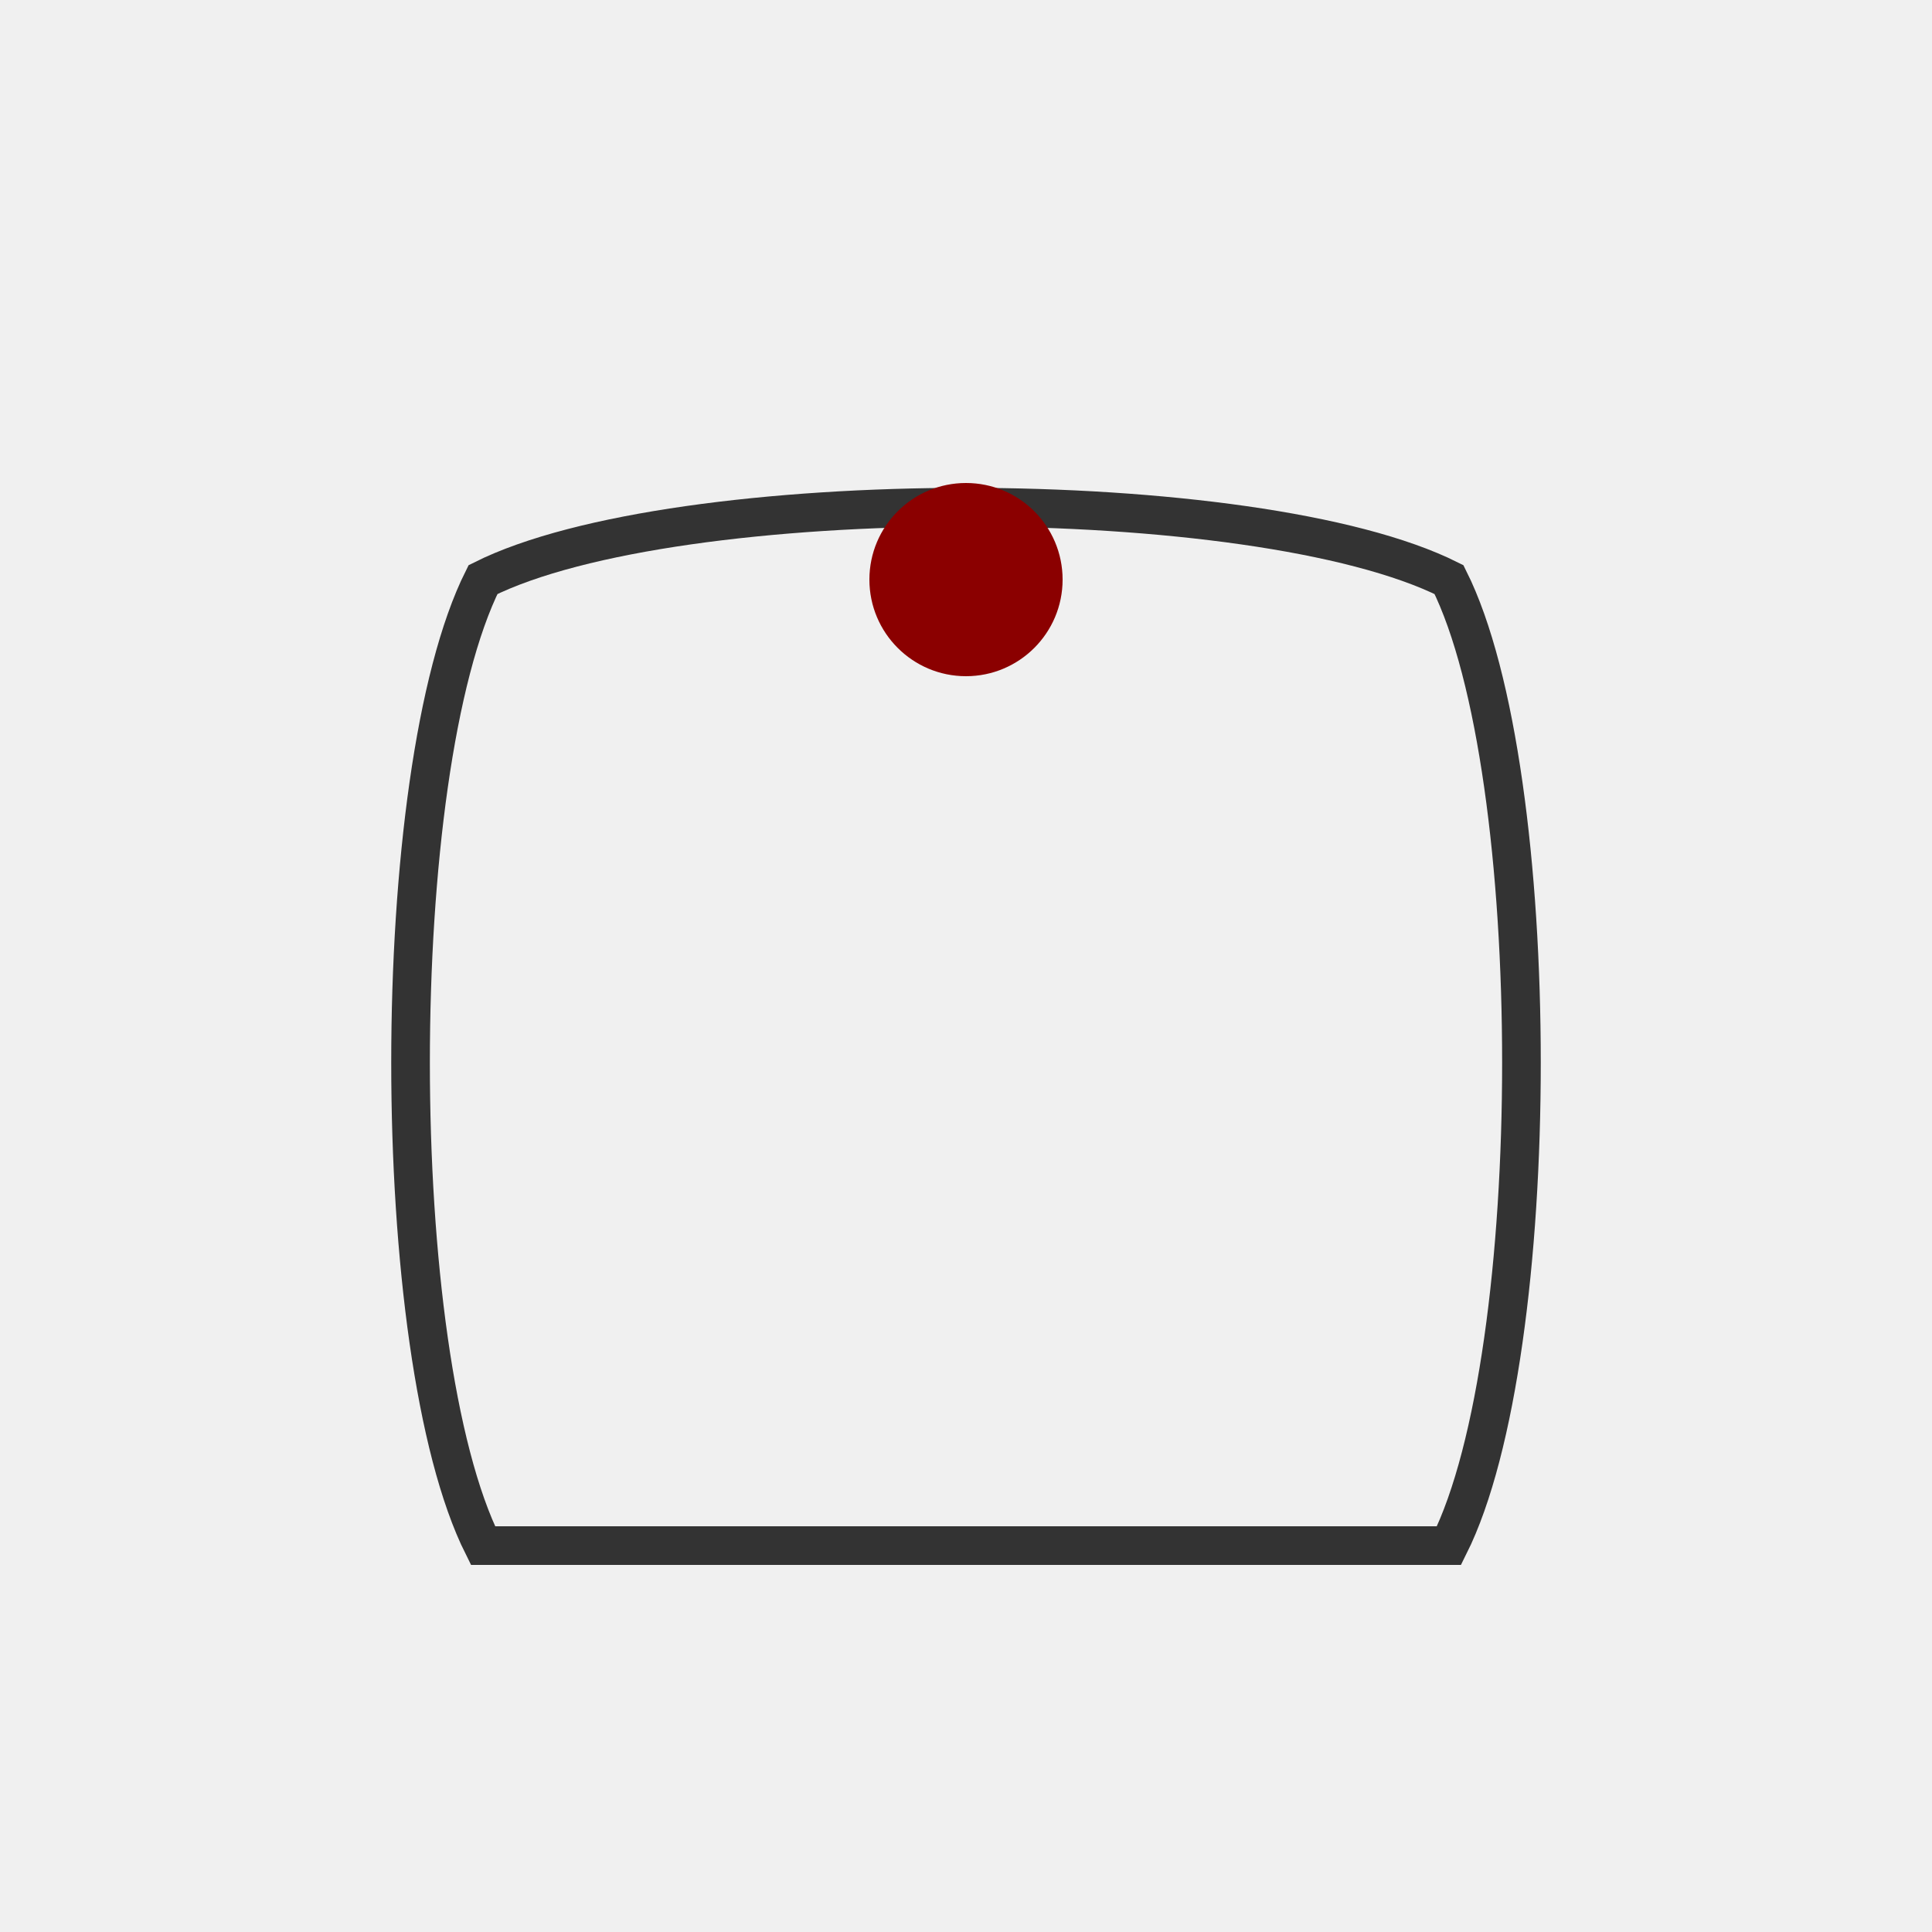
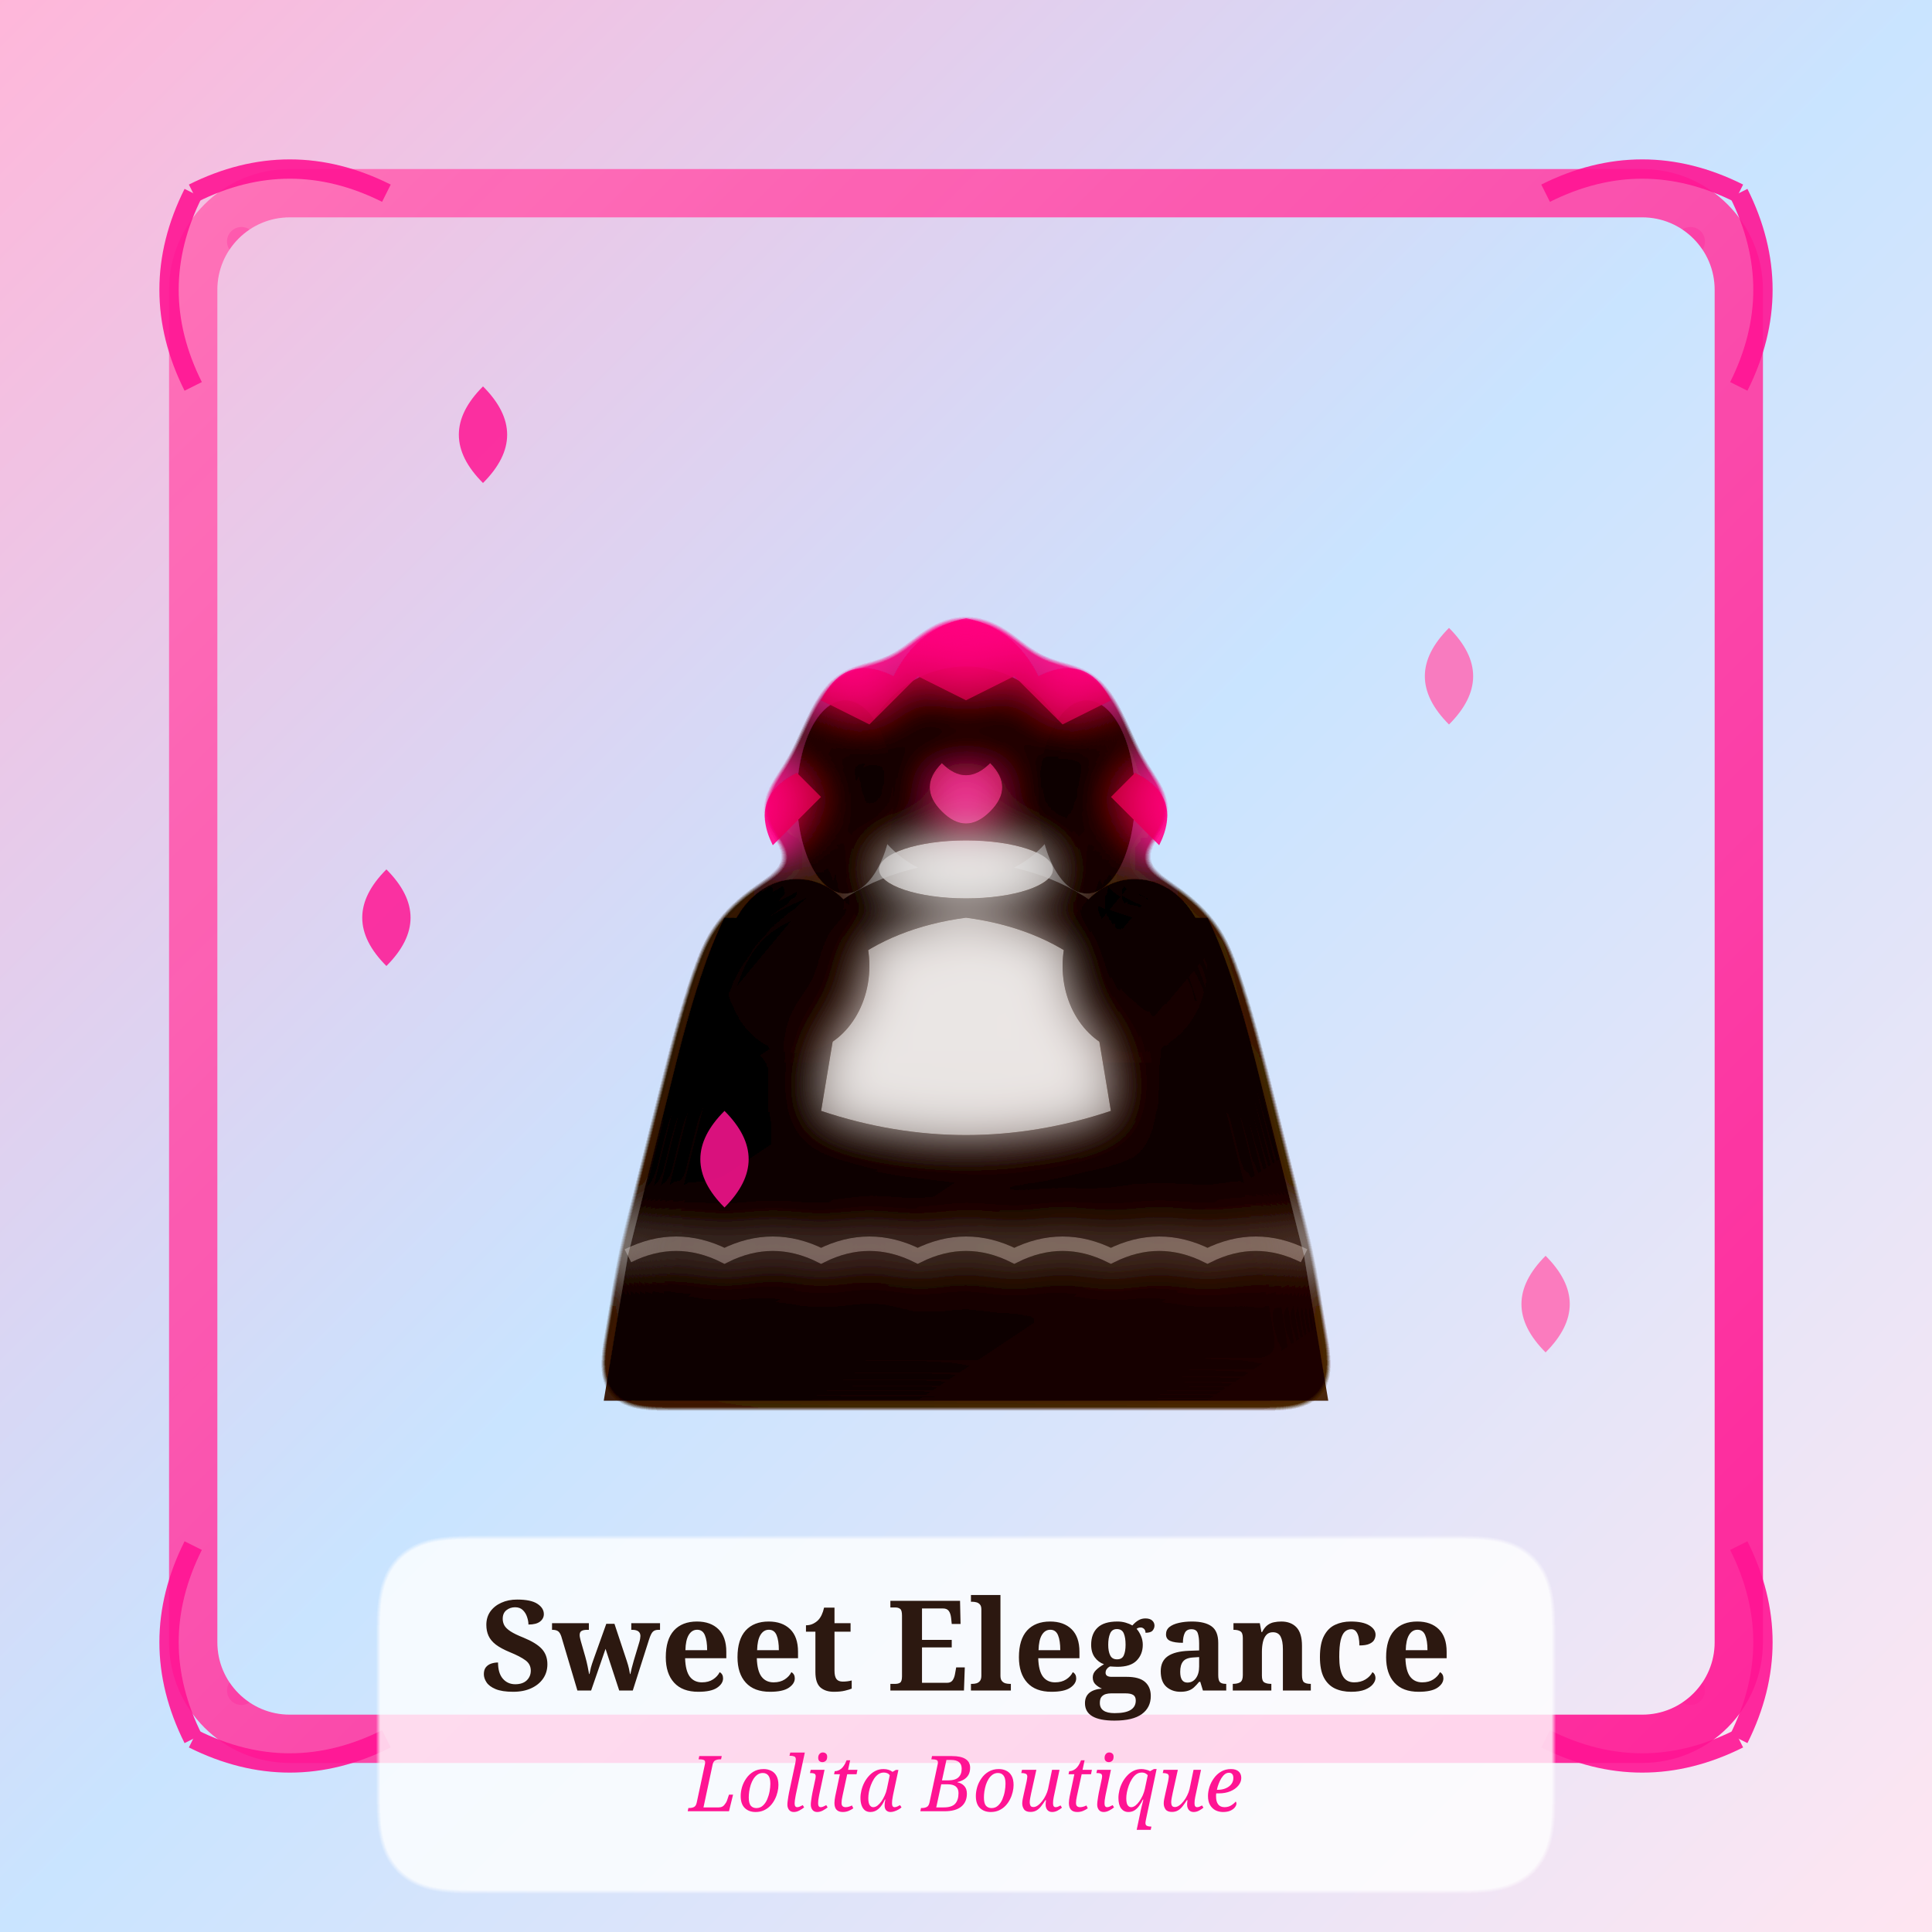
- <svg xmlns="http://www.w3.org/2000/svg" width="100" height="100" viewBox="0 0 100 100">
-   <path d="M 25 30               C 20 40, 20 70, 25 80               L 75 80               C 80 70, 80 40, 75 30               C 65 25, 35 25, 25 30 Z" fill="none" stroke="#333" stroke-width="2" />
-   <circle cx="50" cy="30" r="5" fill="#8b0000" />
+ <svg xmlns="http://www.w3.org/2000/svg" width="400" height="400" viewBox="0 0 400 400">
+   <defs>
+     <linearGradient id="bgGradient" x1="0%" y1="0%" x2="100%" y2="100%">
+       <stop offset="0%" stop-color="#FFB6D9" />
+       <stop offset="50%" stop-color="#C9E4FF" />
+       <stop offset="100%" stop-color="#FFE5F1" />
+     </linearGradient>
+     <linearGradient id="frameGradient" x1="0%" y1="0%" x2="100%" y2="100%">
+       <stop offset="0%" stop-color="#FF69B4" />
+       <stop offset="100%" stop-color="#FF1493" />
+     </linearGradient>
+     <linearGradient id="silhouetteGradient" x1="0%" y1="0%" x2="100%" y2="100%">
+       <stop offset="0%" stop-color="#2C1810" />
+       <stop offset="100%" stop-color="#4A2511" />
+     </linearGradient>
+     <filter id="softGlow" x="-20%" y="-20%" width="140%" height="140%">
+       <feGaussianBlur in="SourceGraphic" stdDeviation="5" result="blur" />
+       <feColorMatrix in="blur" type="matrix" values="1 0 0 0 0  0 1 0 0 0  0 0 1 0 0  0 0 0 15 -5" result="glow" />
+       <feBlend in="SourceGraphic" in2="glow" mode="soft-light" />
+     </filter>
+     <pattern id="lacePattern" width="40" height="40" patternUnits="userSpaceOnUse">
+       <circle cx="20" cy="20" r="5" fill="#FF1493" opacity="0.4" />
+       <circle cx="10" cy="10" r="3" fill="#FF1493" opacity="0.4" />
+       <circle cx="30" cy="10" r="3" fill="#FF1493" opacity="0.4" />
+       <circle cx="10" cy="30" r="3" fill="#FF1493" opacity="0.4" />
+       <circle cx="30" cy="30" r="3" fill="#FF1493" opacity="0.4" />
+     </pattern>
+   </defs>
+   <rect width="400" height="400" fill="url(#bgGradient)" />
+   <rect x="40" y="40" width="320" height="320" rx="20" fill="none" stroke="url(#frameGradient)" stroke-width="10" opacity="0.9" />
+   <rect x="40" y="40" width="320" height="320" rx="20" fill="none" stroke="url(#lacePattern)" stroke-width="10" opacity="0.6" />
+   <g opacity="0.9">
+     <path d="M40,40 Q60,30 80,40" fill="none" stroke="#FF1493" stroke-width="4" />
+     <path d="M40,40 Q30,60 40,80" fill="none" stroke="#FF1493" stroke-width="4" />
+     <path d="M360,40 Q340,30 320,40" fill="none" stroke="#FF1493" stroke-width="4" />
+     <path d="M360,40 Q370,60 360,80" fill="none" stroke="#FF1493" stroke-width="4" />
+     <path d="M40,360 Q60,370 80,360" fill="none" stroke="#FF1493" stroke-width="4" />
+     <path d="M40,360 Q30,340 40,320" fill="none" stroke="#FF1493" stroke-width="4" />
+     <path d="M360,360 Q340,370 320,360" fill="none" stroke="#FF1493" stroke-width="4" />
+     <path d="M360,360 Q370,340 360,320" fill="none" stroke="#FF1493" stroke-width="4" />
+   </g>
+   <g transform="translate(200, 200)" filter="url(#softGlow)">
+     <path d="M-60,20 Q-65,40 -70,60 L-75,90 L75,90 L70,60 Q65,40 60,20 Q55,0 50,-10 L-50,-10 Q-55,0 -60,20 Z" fill="url(#silhouetteGradient)" />
+     <path d="M-30,-10 L-40,20 L40,20 L30,-10 Q20,-20 0,-22 Q-20,-20 -30,-10 Z" fill="url(#silhouetteGradient)" />
+     <path d="M-25,0 L-30,30 Q0,40 30,30 L25,0 Q15,-8 0,-10 Q-15,-8 -25,0 Z" fill="#FFFFFF" opacity="0.85" />
+     <ellipse cx="-35" cy="0" rx="15" ry="18" fill="url(#silhouetteGradient)" />
+     <ellipse cx="35" cy="0" rx="15" ry="18" fill="url(#silhouetteGradient)" />
+     <circle cx="0" cy="-40" r="22" fill="url(#silhouetteGradient)" />
+     <ellipse cx="-25" cy="-35" rx="10" ry="20" fill="url(#silhouetteGradient)" />
+     <ellipse cx="25" cy="-35" rx="10" ry="20" fill="url(#silhouetteGradient)" />
+     <path d="M-35,-40 Q-45,-35 -40,-25 Q-35,-30 -30,-35 Q-35,-40 -35,-40 Z" fill="#FF1493" />
+     <path d="M35,-40 Q45,-35 40,-25 Q35,-30 30,-35 Q35,-40 35,-40 Z" fill="#FF1493" />
+     <path d="M-15,-60 Q-25,-65 -30,-55 L-20,-50 L-10,-60 L0,-55 L10,-60 L20,-50 L30,-55 Q25,-65 15,-60 Q10,-70 0,-72 Q-10,-70 -15,-60 Z" fill="#FF1493" opacity="0.9" />
+     <ellipse cx="0" cy="-20" rx="18" ry="6" fill="#FFFFFF" opacity="0.9" />
+     <path d="M-70,60 Q-60,55 -50,60 Q-40,55 -30,60 Q-20,55 -10,60 Q0,55 10,60 Q20,55 30,60 Q40,55 50,60 Q60,55 70,60" fill="none" stroke="#FFFFFF" stroke-width="3" opacity="0.7" />
+     <path d="M-5,-32 Q-10,-37 -5,-42 Q0,-37 5,-42 Q10,-37 5,-32 Q0,-27 -5,-32 Z" fill="#FF69B4" />
+   </g>
+   <g opacity="0.85">
+     <path d="M100,100 Q110,90 100,80 Q90,90 100,100 Z" fill="#FF1493">
+       <animate attributeName="opacity" values="0.7;1;0.7" dur="3s" repeatCount="indefinite" />
+       <animateTransform attributeName="transform" type="translate" values="0,0;0,-10;0,0" dur="4s" repeatCount="indefinite" />
+     </path>
+     <path d="M300,150 Q310,140 300,130 Q290,140 300,150 Z" fill="#FF69B4">
+       <animate attributeName="opacity" values="0.7;1;0.7" dur="4s" repeatCount="indefinite" />
+       <animateTransform attributeName="transform" type="translate" values="0,0;0,-15;0,0" dur="5s" repeatCount="indefinite" />
+     </path>
+     <path d="M150,250 Q160,240 150,230 Q140,240 150,250 Z" fill="#FF1493">
+       <animate attributeName="opacity" values="0.7;1;0.7" dur="5s" repeatCount="indefinite" />
+       <animateTransform attributeName="transform" type="translate" values="0,0;0,-12;0,0" dur="6s" repeatCount="indefinite" />
+     </path>
+     <path d="M320,280 Q330,270 320,260 Q310,270 320,280 Z" fill="#FF69B4">
+       <animate attributeName="opacity" values="0.8;1;0.8" dur="3.5s" repeatCount="indefinite" />
+       <animateTransform attributeName="transform" type="translate" values="0,0;0,-8;0,0" dur="4.5s" repeatCount="indefinite" />
+     </path>
+     <path d="M80,200 Q90,190 80,180 Q70,190 80,200 Z" fill="#FF1493">
+       <animate attributeName="opacity" values="0.75;1;0.75" dur="4.5s" repeatCount="indefinite" />
+       <animateTransform attributeName="transform" type="translate" values="0,0;0,-14;0,0" dur="5.5s" repeatCount="indefinite" />
+     </path>
+   </g>
+   <rect x="80" y="320" width="240" height="70" rx="10" fill="#FFFFFF" opacity="0.8" filter="url(#softGlow)" />
+   <text x="200" y="350" text-anchor="middle" font-family="Georgia, serif" font-size="26" fill="#2C1810" font-weight="bold">
+         Sweet Elegance
+     </text>
+   <text x="200" y="375" text-anchor="middle" font-family="Georgia, serif" font-size="16" fill="#FF1493" font-style="italic">
+         Lolita Boutique
+     </text>
</svg>
